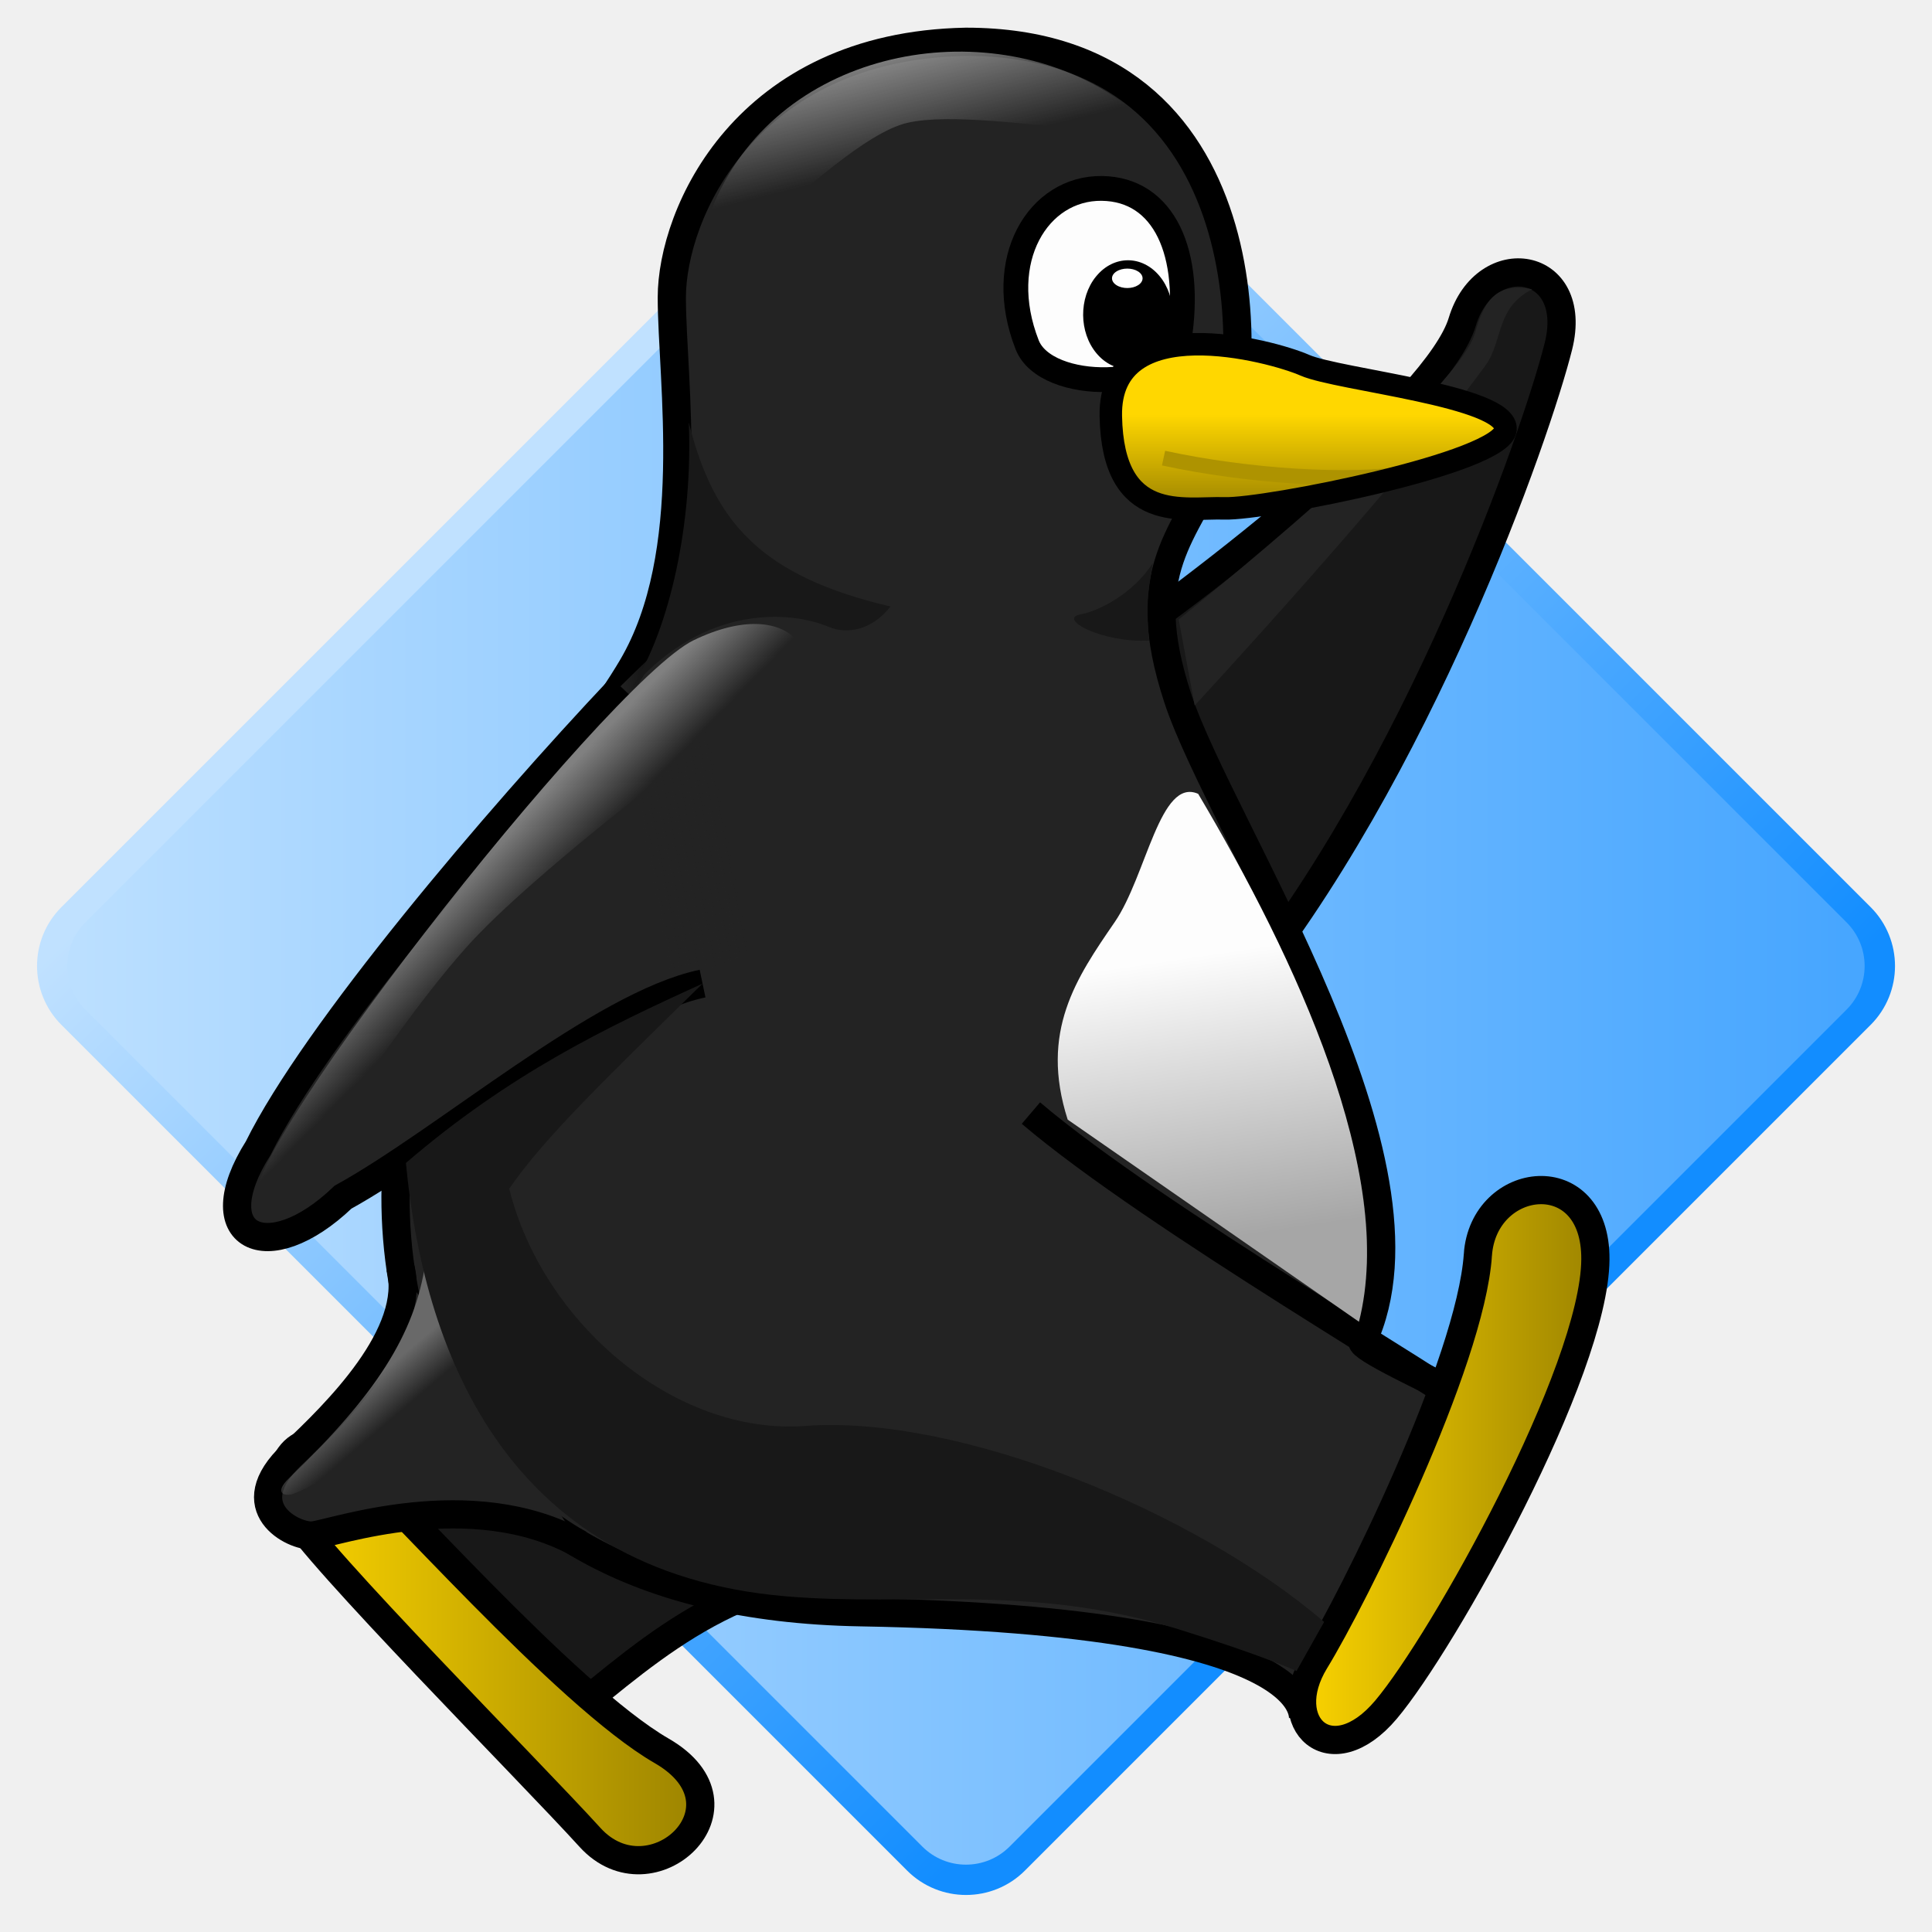
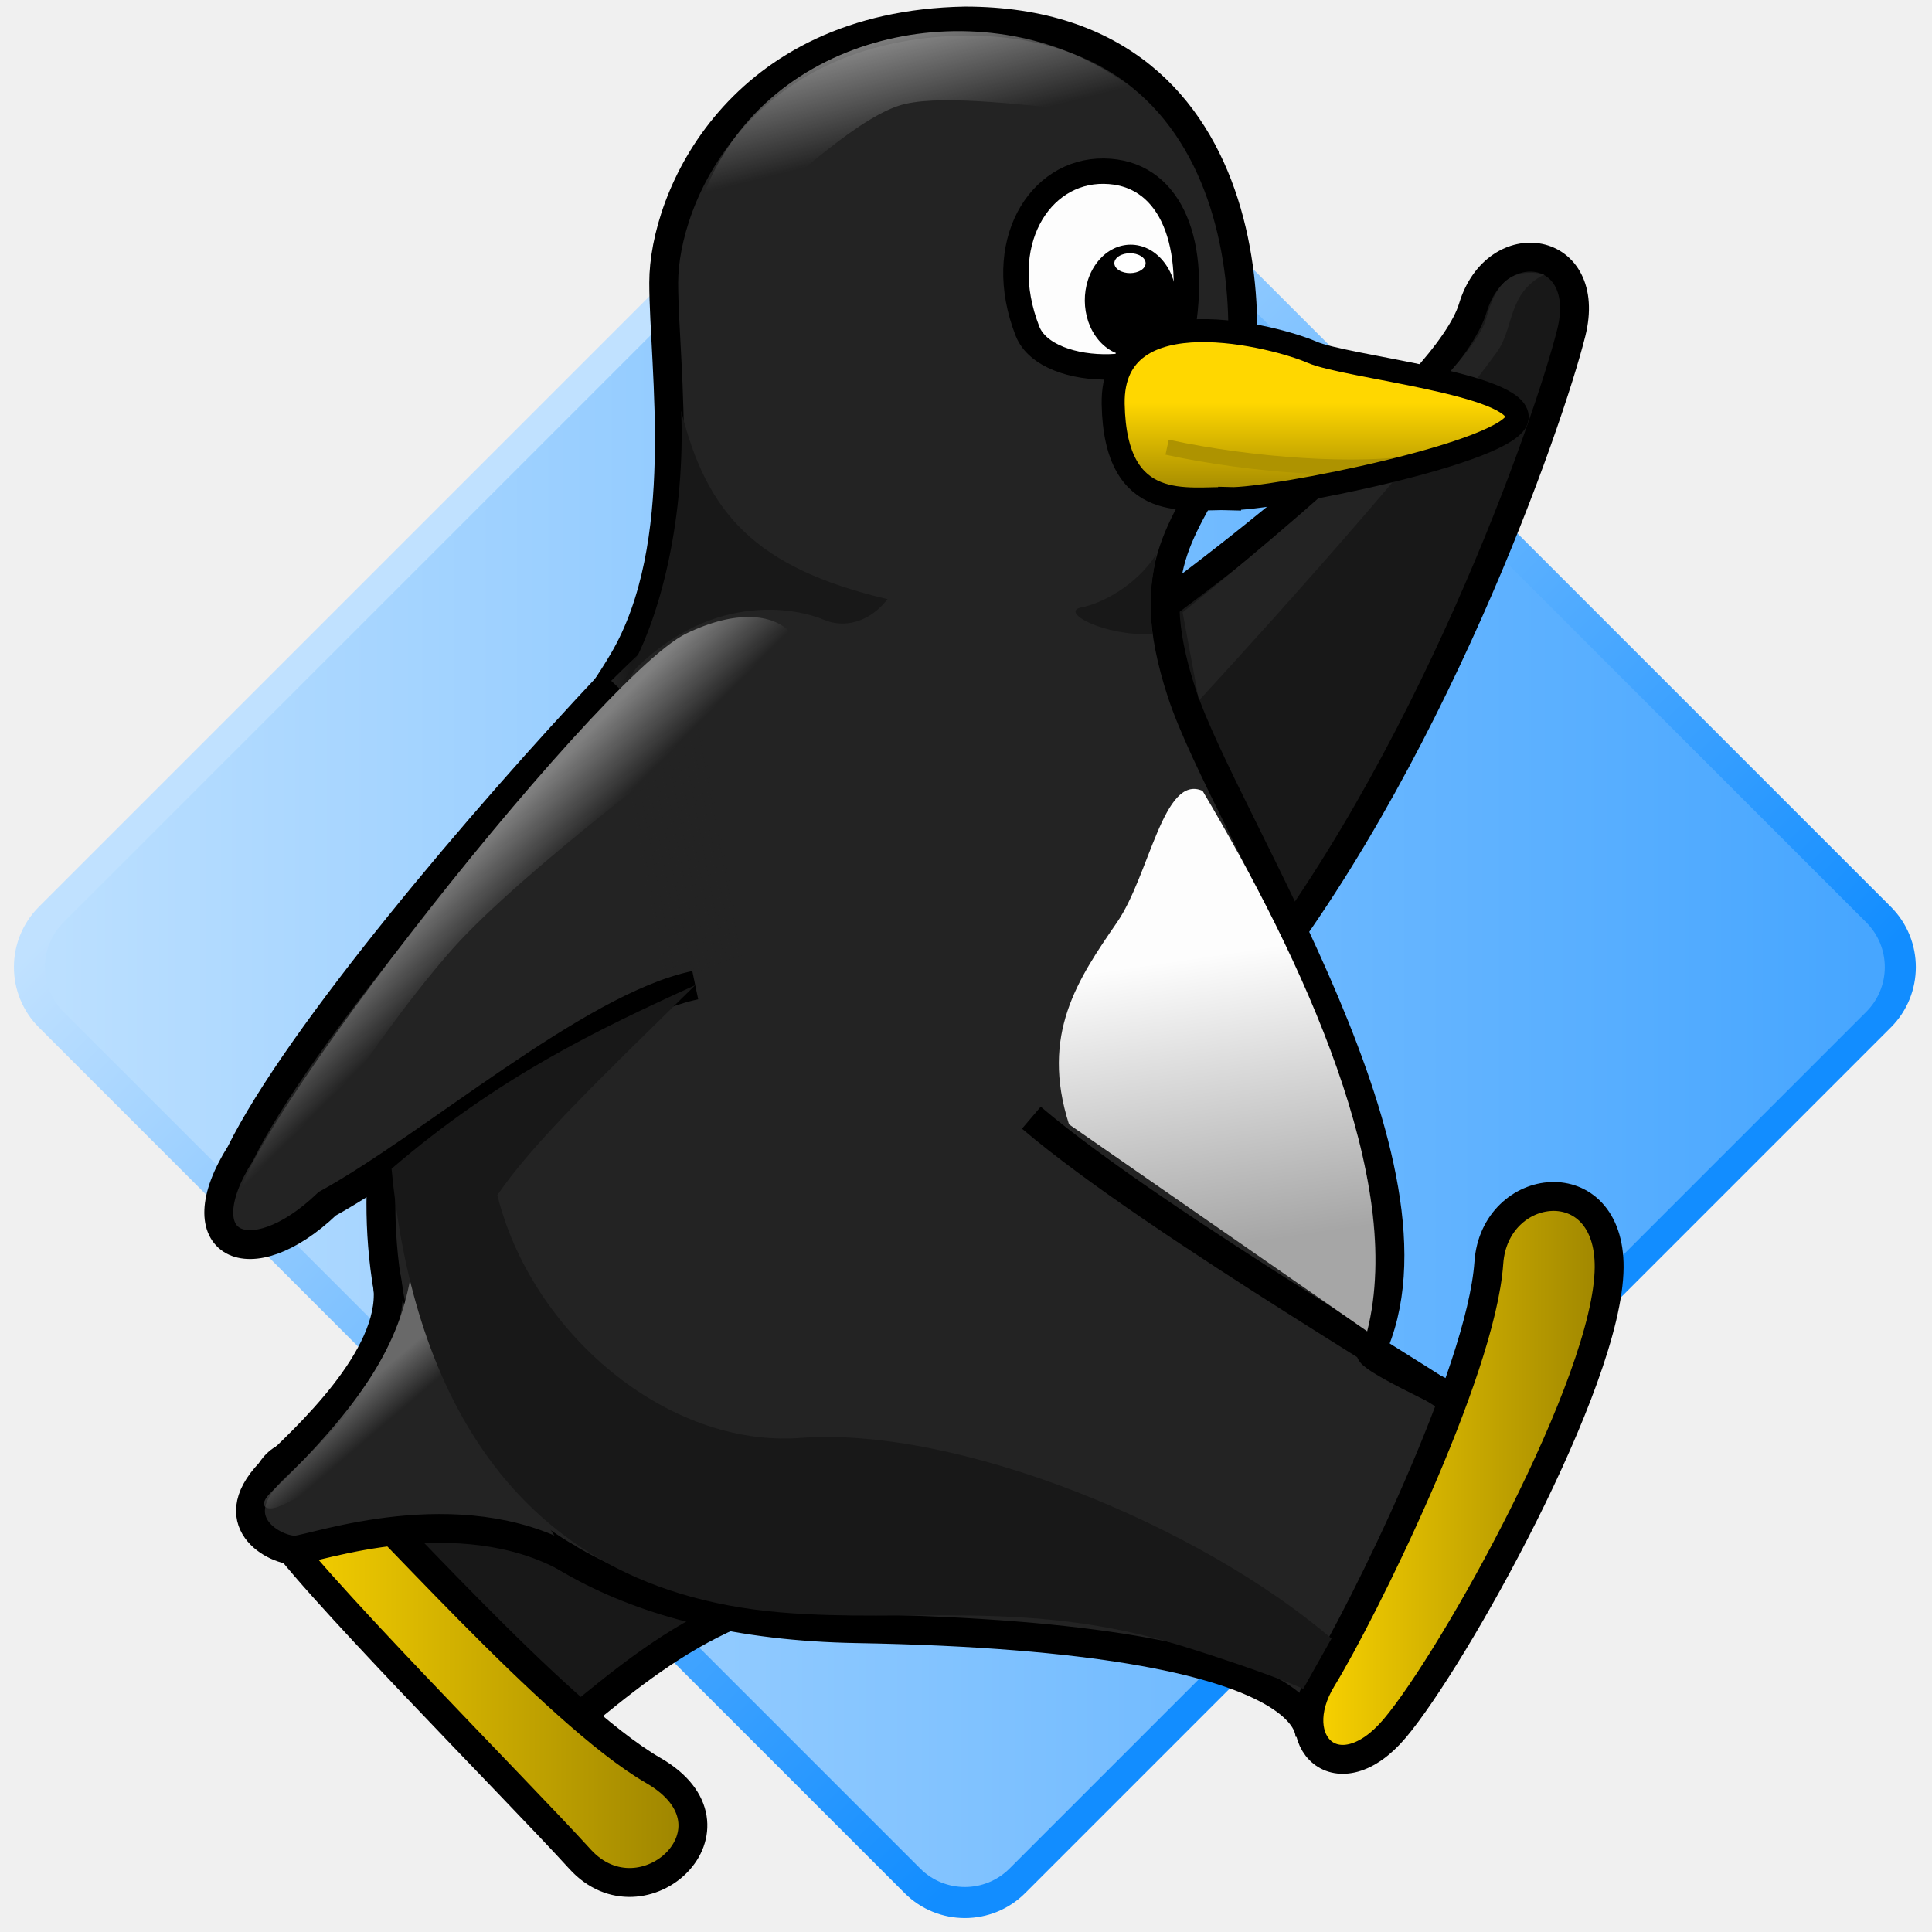
- <svg xmlns="http://www.w3.org/2000/svg" xmlns:xlink="http://www.w3.org/1999/xlink" version="1.0" id="svg2" height="48" width="48">
+ <svg xmlns="http://www.w3.org/2000/svg" xmlns:xlink="http://www.w3.org/1999/xlink" version="1.0" id="svg2" height="128" width="128">
  <defs id="defs4">
    <linearGradient id="linearGradient957">
      <stop id="stop953" offset="0" style="stop-color:#ffffff;stop-opacity:1" />
      <stop id="stop955" offset="1" style="stop-color:#a6a6a6;stop-opacity:0" />
    </linearGradient>
    <linearGradient id="linearGradient926">
      <stop id="stop922" offset="0" style="stop-color:#2380d5;stop-opacity:1" />
      <stop id="stop924" offset="1" style="stop-color:#00407c;stop-opacity:1" />
    </linearGradient>
    <linearGradient id="linearGradient920">
      <stop style="stop-color:#ffffff;stop-opacity:1" offset="0" id="stop916" />
      <stop id="stop939" offset="0.264" style="stop-color:#6bb0ee;stop-opacity:1" />
      <stop style="stop-color:#003668;stop-opacity:1" offset="1" id="stop918" />
    </linearGradient>
    <linearGradient id="linearGradient3021">
      <stop style="stop-color:#808080;stop-opacity:1;" offset="0" id="stop3017" />
      <stop style="stop-color:#808080;stop-opacity:0;" offset="1" id="stop3019" />
    </linearGradient>
    <linearGradient id="linearGradient1677-3">
      <stop style="stop-color:#fdfdfd;stop-opacity:1" offset="0" id="stop1673" />
      <stop style="stop-color:#a6a6a6;stop-opacity:1" offset="1" id="stop1675" />
    </linearGradient>
    <linearGradient id="linearGradient1641">
      <stop style="stop-color:#ffd700;stop-opacity:1;" offset="0" id="stop1637" />
      <stop style="stop-color:#998100;stop-opacity:1" offset="1" id="stop1639" />
    </linearGradient>
    <linearGradient id="linearGradient1623">
      <stop style="stop-color:#696969;stop-opacity:1;" offset="0" id="stop1619" />
      <stop style="stop-color:#696969;stop-opacity:0;" offset="1" id="stop1621" />
    </linearGradient>
    <linearGradient id="linearGradient1615">
      <stop style="stop-color:#151515;stop-opacity:1" offset="0" id="stop1611" />
      <stop style="stop-color:#000000;stop-opacity:0;" offset="1" id="stop1613" />
    </linearGradient>
    <pattern xlink:href="#pattern4225" id="pattern4230" patternTransform="matrix(0.2500002,0,0,0.2679014,-2.2265625e-5,-2.6171875e-6)" />
    <pattern xlink:href="#pattern4217" id="pattern4225" patternTransform="matrix(0.2500002,0,0,0.2679014,-1422.857,-507.6378)" />
    <linearGradient id="linearGradient3224">
      <stop id="stop3226" offset="0" style="stop-color:#bbdfff;stop-opacity:1;" />
      <stop id="stop3228" offset="1" style="stop-color:#47a6ff;stop-opacity:1;" />
    </linearGradient>
    <linearGradient id="linearGradient3212">
      <stop style="stop-color:#c0e1ff;stop-opacity:1;" offset="0" id="stop3214" />
      <stop style="stop-color:#128dff;stop-opacity:1;" offset="1" id="stop3216" />
    </linearGradient>
    <linearGradient xlink:href="#linearGradient3212" id="linearGradient3218" x1="-90.158" y1="485.354" x2="-90.158" y2="695.351" gradientUnits="userSpaceOnUse" />
    <linearGradient xlink:href="#linearGradient3224" id="linearGradient3222" gradientUnits="userSpaceOnUse" x1="-194.709" y1="485.859" x2="18.207" y2="698.775" gradientTransform="matrix(0.9592449,0,0,0.9592449,-3.576097,24.16056)" />
    <pattern patternUnits="userSpaceOnUse" width="320" height="308.571" patternTransform="translate(-1422.857,-507.6378)" id="pattern4217">
      <rect y="142.857" x="154.286" height="165.714" width="165.714" id="rect4215" style="fill:#b3b3b3;fill-opacity:1;stroke:none" />
      <rect style="fill:#999999;fill-opacity:1;stroke:none" id="rect4213" width="165.714" height="165.714" x="0" y="142.857" />
      <rect style="fill:#999999;fill-opacity:1;stroke:none" id="rect4211" width="165.714" height="165.714" x="154.286" y="0" />
      <rect y="0" x="0" height="165.714" width="165.714" id="rect4209" style="fill:#b3b3b3;fill-opacity:1;stroke:none" />
    </pattern>
    <pattern patternUnits="userSpaceOnUse" width="80" height="82.667" patternTransform="translate(-1422.857,-507.6378)" id="pattern4227">
      <rect id="rect4223" y="0" x="0" height="82.667" width="80" style="fill:url(#pattern4230);stroke:none" />
    </pattern>
-     <linearGradient xlink:href="#linearGradient3212" id="linearGradient3477" gradientUnits="userSpaceOnUse" x1="-90.158" y1="485.354" x2="-90.158" y2="695.351" gradientTransform="matrix(0.1517572,0,0,0.1517572,13.31608,-56.02393)" />
-     <linearGradient xlink:href="#linearGradient3224" id="linearGradient3479" gradientUnits="userSpaceOnUse" gradientTransform="matrix(0.1455723,0,0,0.1455723,12.77337,-52.35739)" x1="-194.709" y1="485.859" x2="18.207" y2="698.775" />
+     <linearGradient xlink:href="#linearGradient3212" id="linearGradient3477" gradientUnits="userSpaceOnUse" x1="-90.158" y1="485.354" x2="-90.158" y2="695.351" gradientTransform="matrix(0.4142562,0,0,0.4142562,36.24487,-155.0707)" />
+     <linearGradient xlink:href="#linearGradient3224" id="linearGradient3479" gradientUnits="userSpaceOnUse" gradientTransform="matrix(0.3973732,0,0,0.3973732,34.76342,-145.062)" x1="-194.709" y1="485.859" x2="18.207" y2="698.775" />
    <linearGradient gradientTransform="matrix(0.7262675,0,0,0.7262675,-76.99948,-426.8807)" xlink:href="#linearGradient1615" id="linearGradient1617" x1="213.665" y1="621.001" x2="211.445" y2="620.153" gradientUnits="userSpaceOnUse" />
    <linearGradient gradientTransform="matrix(0.7262675,0,0,0.7262675,-76.99948,-426.8807)" xlink:href="#linearGradient1623" id="linearGradient1625" x1="207.384" y1="615.192" x2="215.909" y2="619.611" gradientUnits="userSpaceOnUse" />
    <linearGradient gradientTransform="matrix(0.7262675,0,0,0.7262675,-76.99948,-426.8807)" xlink:href="#linearGradient1641" id="linearGradient1643" x1="228.806" y1="611.179" x2="228.806" y2="614.414" gradientUnits="userSpaceOnUse" />
    <linearGradient gradientTransform="matrix(0.7262675,0,0,0.7262675,-76.99948,-426.8807)" xlink:href="#linearGradient1641" id="linearGradient1651" x1="211.201" y1="632.988" x2="209.177" y2="636.019" gradientUnits="userSpaceOnUse" />
    <linearGradient gradientTransform="matrix(0.7262675,0,0,0.7262675,-76.99948,-426.8807)" xlink:href="#linearGradient1641" id="linearGradient1659" x1="225.864" y1="630.184" x2="239.541" y2="630.184" gradientUnits="userSpaceOnUse" />
    <linearGradient gradientTransform="matrix(0.7262675,0,0,0.7262675,-76.99948,-426.8807)" xlink:href="#linearGradient1677-3" id="linearGradient1690" x1="227.445" y1="622.693" x2="228.393" y2="633.764" gradientUnits="userSpaceOnUse" />
    <linearGradient xlink:href="#linearGradient3021" id="linearGradient3023" x1="-51.264" y1="21.938" x2="-38.724" y2="24.239" gradientUnits="userSpaceOnUse" gradientTransform="translate(-0.05084746,0.2033898)" />
-     <linearGradient gradientTransform="matrix(0.701025,0,0,0.701025,48.44891,5.145906)" xlink:href="#linearGradient3063" id="linearGradient3103" x1="-20.542" y1="40.856" x2="-23.085" y2="43.297" gradientUnits="userSpaceOnUse" />
+     <linearGradient gradientTransform="matrix(1.913609,0,0,1.913609,130.6651,12.60725)" xlink:href="#linearGradient3063" id="linearGradient3103" x1="-20.542" y1="40.856" x2="-23.085" y2="43.297" gradientUnits="userSpaceOnUse" />
    <linearGradient id="linearGradient3063">
      <stop style="stop-color:#a9a9a9;stop-opacity:1;" offset="0" id="stop3059" />
      <stop style="stop-color:#a9a9a9;stop-opacity:0;" offset="1" id="stop3061" />
    </linearGradient>
-     <linearGradient gradientTransform="matrix(0.701025,0,0,0.701025,48.44891,5.145906)" xlink:href="#linearGradient1677-3" id="linearGradient3091" x1="-27.665" y1="26.67" x2="-26.186" y2="36.636" gradientUnits="userSpaceOnUse" />
-     <linearGradient gradientTransform="matrix(0.701025,0,0,0.701025,48.44891,5.145906)" xlink:href="#linearGradient1641" id="linearGradient3073" x1="-23.465" y1="44.578" x2="-12.07" y2="44.578" gradientUnits="userSpaceOnUse" />
-     <linearGradient xlink:href="#linearGradient3063" id="linearGradient3065" x1="-42.771" y1="-3.123" x2="-39.251" y2="0.267" gradientUnits="userSpaceOnUse" gradientTransform="matrix(0.5939316,0.3723994,-0.3723994,0.5939316,46.26035,18.37908)" />
-     <linearGradient gradientTransform="matrix(0.701025,0,0,0.701025,48.44891,5.145906)" xlink:href="#linearGradient3021" id="linearGradient3055" x1="-52.514" y1="23.457" x2="-50.727" y2="25.211" gradientUnits="userSpaceOnUse" />
-     <linearGradient gradientTransform="matrix(0.701025,0,0,0.701025,48.44891,5.145906)" xlink:href="#linearGradient3029" id="linearGradient3035" x1="-46.135" y1="23.19" x2="-43.234" y2="22.645" gradientUnits="userSpaceOnUse" />
+     <linearGradient gradientTransform="matrix(1.913609,0,0,1.913609,130.6651,12.60725)" xlink:href="#linearGradient1677-3" id="linearGradient3091" x1="-27.665" y1="26.67" x2="-26.186" y2="36.636" gradientUnits="userSpaceOnUse" />
+     <linearGradient gradientTransform="matrix(1.913609,0,0,1.913609,130.6651,12.60725)" xlink:href="#linearGradient1641" id="linearGradient3073" x1="-23.465" y1="44.578" x2="-12.07" y2="44.578" gradientUnits="userSpaceOnUse" />
+     <linearGradient xlink:href="#linearGradient3063" id="linearGradient3065" x1="-42.771" y1="-3.123" x2="-39.251" y2="0.267" gradientUnits="userSpaceOnUse" gradientTransform="matrix(1.621273,1.01655,-1.01655,1.621273,124.6909,48.73025)" />
+     <linearGradient gradientTransform="matrix(1.913609,0,0,1.913609,130.6651,12.60725)" xlink:href="#linearGradient3021" id="linearGradient3055" x1="-52.514" y1="23.457" x2="-50.727" y2="25.211" gradientUnits="userSpaceOnUse" />
+     <linearGradient gradientTransform="matrix(1.913609,0,0,1.913609,130.6651,12.60725)" xlink:href="#linearGradient3029" id="linearGradient3035" x1="-46.135" y1="23.19" x2="-43.234" y2="22.645" gradientUnits="userSpaceOnUse" />
    <linearGradient id="linearGradient3029">
      <stop style="stop-color:#232323;stop-opacity:1;" offset="0" id="stop3025" />
      <stop style="stop-color:#232323;stop-opacity:0;" offset="1" id="stop3027" />
    </linearGradient>
-     <linearGradient y2="614.414" x2="228.806" y1="611.179" x1="228.806" gradientTransform="matrix(0.7445537,0,0,0.7445537,-139.9921,-444.7508)" gradientUnits="userSpaceOnUse" id="linearGradient928" xlink:href="#linearGradient1641" />
-     <linearGradient gradientTransform="matrix(0.701025,0,0,0.701025,48.44891,5.145906)" xlink:href="#linearGradient1641" id="linearGradient3081" x1="-59.612" y1="51.186" x2="-43.792" y2="51.186" gradientUnits="userSpaceOnUse" />
-     <linearGradient xlink:href="#linearGradient1623" id="linearGradient898" x1="9.197" y1="34.349" x2="9.871" y2="35.138" gradientUnits="userSpaceOnUse" />
+     <linearGradient y2="614.414" x2="228.806" y1="611.179" x1="228.806" gradientTransform="matrix(2.032431,0,0,2.032431,-383.7282,-1215.489)" gradientUnits="userSpaceOnUse" id="linearGradient928" xlink:href="#linearGradient1641" />
+     <linearGradient gradientTransform="matrix(1.913609,0,0,1.913609,130.6651,12.60725)" xlink:href="#linearGradient1641" id="linearGradient3081" x1="-59.612" y1="51.186" x2="-43.792" y2="51.186" gradientUnits="userSpaceOnUse" />
+     <linearGradient xlink:href="#linearGradient1623" id="linearGradient898" x1="9.197" y1="34.349" x2="9.871" y2="35.138" gradientUnits="userSpaceOnUse" gradientTransform="matrix(2.729731,0,0,2.729731,-1.587411,-1.439684)" />
  </defs>
-   <path style="fill:url(#linearGradient3103);fill-opacity:1;fill-rule:evenodd;stroke:none;stroke-width:0.701px;stroke-linecap:butt;stroke-linejoin:miter;stroke-opacity:1" d="m 25.386,28.208 9.93,6.554 -1.446,3.463 c 0,0 -8.227,-6.598 -8.484,-10.016 z" id="path3095" />
-   <rect ry="2.07" transform="rotate(-45)" y="17.015" x="-16.926" height="33.853" width="33.853" id="rect2223" style="fill:url(#linearGradient3477);fill-opacity:1;fill-rule:evenodd;stroke:none;stroke-width:0.111px;stroke-linecap:butt;stroke-linejoin:miter;stroke-opacity:1" />
-   <rect ry="1.533" style="fill:url(#linearGradient3479);fill-opacity:1;fill-rule:evenodd;stroke:none;stroke-width:0.111px;stroke-linecap:butt;stroke-linejoin:miter;stroke-opacity:1" id="rect3220" width="32.473" height="32.473" x="-16.237" y="17.704" transform="rotate(-45)" />
-   <path id="path930" d="M 26.563,16.838 C 30.27,14.307 35.735,9.967 36.329,7.998 36.9,6.108 39.252,6.465 38.718,8.604 38.183,10.742 35.26,19.19 30.662,24.822" style="fill:#181818;fill-opacity:1;fill-rule:evenodd;stroke:#000000;stroke-width:0.701px;stroke-linecap:butt;stroke-linejoin:miter;stroke-opacity:1" />
-   <path id="path899" d="M 7.813,35.979 C 9.911,35.363 11.085,32.943 12.621,31.429 c 2.783,2.555 17.273,7.467 9.742,7.592 -3.87,-0.223 -6.122,1.879 -8.231,3.593 z" style="fill:#181818;fill-opacity:1;fill-rule:evenodd;stroke:#000000;stroke-width:0.701px;stroke-linecap:butt;stroke-linejoin:miter;stroke-opacity:1" />
-   <path id="path889" d="m 24,1.038 c -5.495,0.101 -7.309,4.285 -7.309,6.352 0,2.067 0.679,6.363 -0.985,9.186 -1.099,1.865 -4.581,6.285 -5.569,10.424 -0.986,4.134 -0.216,12.855 11.241,13.056 11.796,0.208 10.985,2.728 10.985,2.728 l 4.186,-7.996 c -1.094,-0.523 -2.769,-1.316 -2.7,-1.463 2.104,-4.459 -3.528,-12.75 -4.587,-15.976 -1.059,-3.226 0.186,-4.024 1.043,-5.99 C 31.163,9.391 31.511,1.038 24,1.038 Z" style="fill:#232323;fill-opacity:1;fill-rule:evenodd;stroke:#000000;stroke-width:0.701;stroke-linecap:butt;stroke-linejoin:miter;stroke-miterlimit:4;stroke-dasharray:none;stroke-opacity:1" />
-   <path id="path893" d="m 25.613,27.654 c 3.075,2.621 10.536,6.906 10.838,7.309" style="fill:none;fill-rule:evenodd;stroke:#000000;stroke-width:0.701px;stroke-linecap:butt;stroke-linejoin:miter;stroke-opacity:1" />
-   <path id="path895" d="m 8.524,36.123 c -1.038,-0.83 -1.929,0.319 -1.308,1.425 0.621,1.106 5.921,6.426 7.443,8.102 1.522,1.677 4.172,-0.771 1.78,-2.151 C 14.047,42.119 9.562,36.954 8.524,36.123 Z" style="fill:url(#linearGradient3081);fill-opacity:1;fill-rule:evenodd;stroke:#000000;stroke-width:0.701px;stroke-linecap:butt;stroke-linejoin:miter;stroke-opacity:1" />
-   <path style="fill:#232323;fill-opacity:1;fill-rule:evenodd;stroke:#000000;stroke-width:0.7;stroke-linecap:butt;stroke-linejoin:miter;stroke-miterlimit:4;stroke-dasharray:none;stroke-opacity:1" d="m 9.945,31.478 c 0.431,1.654 -1.598,3.637 -2.682,4.657 -1.41,1.327 0.036,2.049 0.503,2.013 0.467,-0.036 3.943,-1.293 6.639,0.218" id="path888" />
-   <path style="fill:url(#linearGradient898);fill-opacity:1;fill-rule:evenodd;stroke:none;stroke-width:1px;stroke-linecap:butt;stroke-linejoin:miter;stroke-opacity:1" d="m 10.57,31.373 c -0.266,1.786 -1.228,3.271 -3.388,5.352 -0.385,0.371 -0.124,0.472 0.127,0.381 0.7,-0.251 4.485,-2.492 4.412,-2.565 z" id="path890" />
-   <path style="fill:#232323;fill-opacity:1;fill-rule:evenodd;stroke:none;stroke-width:1px;stroke-linecap:butt;stroke-linejoin:miter;stroke-opacity:1" d="m 29.285,15.389 c 0,0 6.899,-5.51 7.362,-7.115 C 36.839,7.607 37.096,6.98 38.067,7.187 37.157,7.647 37.342,8.481 36.907,9.079 34.728,12.077 29.681,17.528 29.681,17.528 Z" id="path973" />
-   <path style="fill:#fdfdfd;fill-opacity:1;fill-rule:evenodd;stroke:#000000;stroke-width:0.616;stroke-linecap:butt;stroke-linejoin:miter;stroke-miterlimit:4;stroke-dasharray:none;stroke-opacity:1" d="M 27.372,4.681 C 25.795,4.663 24.695,6.456 25.519,8.565 25.991,9.773 29.097,9.707 29.294,8.447 29.63,6.299 28.932,4.699 27.372,4.681 Z" id="path918" />
-   <path style="fill:#000000;fill-opacity:1;fill-rule:evenodd;stroke:none;stroke-width:0.654;stroke-linecap:round;stroke-linejoin:round;stroke-miterlimit:4;stroke-dasharray:none;stroke-opacity:1" id="path920" d="m 27.237,6.862 a 1.113,1.35 0 0 1 1.572,-0.003 1.113,1.35 0 0 1 0.006,1.907 1.113,1.35 0 0 1 -1.572,0.013 1.113,1.35 0 0 1 -0.015,-1.907" />
-   <path style="fill:url(#linearGradient928);fill-opacity:1;fill-rule:evenodd;stroke:none;stroke-width:0.558;stroke-linecap:butt;stroke-linejoin:miter;stroke-miterlimit:4;stroke-dasharray:none;stroke-opacity:1" d="m 30.424,12.63 c 0.997,0.033 6.914,-1.13 6.98,-1.961 0.066,-0.831 -4.155,-1.23 -4.986,-1.595 -0.831,-0.366 -4.87,-1.444 -4.82,1.263 0.05,2.707 1.828,2.26 2.825,2.293 z" id="path922" />
-   <path style="fill:none;fill-rule:evenodd;stroke:#ae9300;stroke-width:0.372;stroke-linecap:butt;stroke-linejoin:miter;stroke-miterlimit:4;stroke-dasharray:none;stroke-opacity:1" d="m 28.908,11.382 c 2.103,0.457 4.654,0.611 6.064,0.376" id="path924" />
-   <path id="path926" d="m 30.424,12.63 c 0.997,0.033 6.914,-1.13 6.98,-1.961 0.066,-0.831 -4.155,-1.23 -4.986,-1.595 -0.831,-0.366 -4.87,-1.444 -4.82,1.263 0.05,2.707 1.828,2.26 2.825,2.293 z" style="fill:none;fill-opacity:1;fill-rule:evenodd;stroke:#000000;stroke-width:0.558;stroke-linecap:butt;stroke-linejoin:miter;stroke-miterlimit:4;stroke-dasharray:none;stroke-opacity:1" />
-   <path style="fill:url(#linearGradient3035);fill-opacity:1;fill-rule:evenodd;stroke:none;stroke-width:0.701px;stroke-linecap:butt;stroke-linejoin:miter;stroke-opacity:1" d="M 17.373,15.242 C 12.423,19.434 4.65,29.453 6.205,30.427 7.546,31.267 15.538,24.338 18.917,23.631" id="path3037" />
-   <path id="path891" d="m 15.437,17.072 c -3.135,3.321 -7.61,8.595 -9.021,11.453 -1.393,2.205 0.218,3.027 2.107,1.218 2.566,-1.417 6.411,-4.778 8.932,-5.306" style="fill:none;fill-opacity:1;fill-rule:evenodd;stroke:#000000;stroke-width:0.701px;stroke-linecap:butt;stroke-linejoin:miter;stroke-opacity:1" />
-   <path style="fill:url(#linearGradient3055);fill-opacity:1;fill-rule:evenodd;stroke:none;stroke-width:0.701px;stroke-linecap:butt;stroke-linejoin:miter;stroke-opacity:1" d="m 6.459,29.955 c 0.556,0.359 2.795,-3.794 5.116,-6.406 1.619,-1.823 6.262,-5.385 7.82,-6.308 1.286,-0.762 0.315,-2.529 -2.158,-1.336 C 15.045,16.961 5.185,29.563 6.459,29.955 Z" id="path3039" />
-   <path style="fill:url(#linearGradient3065);fill-opacity:1;fill-rule:evenodd;stroke:none;stroke-width:0.701px;stroke-linecap:butt;stroke-linejoin:miter;stroke-opacity:1" d="m 17.687,5.182 c -1.562,3.909 2.8,-1.659 4.863,-2.132 2.064,-0.473 8.128,1.179 4.923,-0.782 -3.205,-1.961 -8.224,-0.996 -9.786,2.913 z" id="path3057" />
-   <path id="path897" d="m 36.717,31.176 c 0.14,-1.997 2.938,-2.329 2.92,0.115 -0.02,2.78 -3.785,9.505 -5.202,11.185 -1.366,1.619 -2.722,0.353 -1.764,-1.21 0.958,-1.562 3.858,-7.396 4.047,-10.09 z" style="fill:url(#linearGradient3073);fill-opacity:1;fill-rule:evenodd;stroke:#000000;stroke-width:0.701px;stroke-linecap:butt;stroke-linejoin:miter;stroke-opacity:1" />
-   <path style="fill:url(#linearGradient3091);fill-opacity:1;fill-rule:evenodd;stroke:none;stroke-width:0.701px;stroke-linecap:butt;stroke-linejoin:miter;stroke-opacity:1" d="m 29.769,19.723 c -0.95,-0.421 -1.285,2.038 -2.075,3.187 -0.951,1.384 -1.868,2.717 -1.168,4.906 l 7.237,5.023 c 0.933,-3.673 -1.569,-9.022 -3.995,-13.117 z" id="path3083" />
-   <path style="fill:#ffffff;fill-opacity:1;fill-rule:evenodd;stroke:none;stroke-width:1.775;stroke-linecap:round;stroke-linejoin:round;stroke-miterlimit:4;stroke-dasharray:none;stroke-opacity:1" id="path3093" d="m 27.739,6.744 a 0.379,0.241 0 0 1 0.536,-4.531e-4 0.379,0.241 0 0 1 0.002,0.341 0.379,0.241 0 0 1 -0.536,0.002 0.379,0.241 0 0 1 -0.005,-0.341" />
-   <path style="fill:#181818;fill-opacity:1;fill-rule:evenodd;stroke:none;stroke-width:1px;stroke-linecap:butt;stroke-linejoin:miter;stroke-opacity:1" d="m 17.455,24.438 c -2.404,2.359 -3.943,3.838 -4.803,5.095 0.83,3.342 4.117,6.134 7.355,5.894 3.825,-0.284 9.695,2.129 12.891,4.869 l -0.686,1.22 c 0,0 -0.849,-0.391 -2.949,-1.042 -3.686,-1.144 -6.604,-0.548 -9.737,-0.814 -7.1,-0.601 -9.02,-6.32 -9.441,-10.767 2.579,-2.215 4.98,-3.37 7.371,-4.456 z" id="path965" />
-   <path style="fill:#181818;fill-opacity:1;fill-rule:evenodd;stroke:none;stroke-width:1px;stroke-linecap:butt;stroke-linejoin:miter;stroke-opacity:1" d="m 17.114,10.499 c 0.616,2.459 1.765,3.807 5.01,4.57 -0.461,0.587 -1.072,0.699 -1.538,0.504 -0.909,-0.381 -3.028,-0.599 -4.88,1.504 0.959,-1.506 1.507,-4.133 1.407,-6.578 z" id="path967" />
-   <path style="fill:#181818;fill-opacity:1;fill-rule:evenodd;stroke:none;stroke-width:1px;stroke-linecap:butt;stroke-linejoin:miter;stroke-opacity:1" d="m 28.642,13.988 c -0.485,0.753 -1.322,1.188 -1.807,1.279 -0.559,0.106 0.539,0.708 1.716,0.648 -0.101,-1.074 0.015,-1.385 0.091,-1.928 z" id="path971" />
+   <path style="fill:url(#linearGradient3103);fill-opacity:1;fill-rule:evenodd;stroke:none;stroke-width:1.914px;stroke-linecap:butt;stroke-linejoin:miter;stroke-opacity:1" d="m 67.711,75.562 27.105,17.889 -3.947,9.453 c 0,0 -22.457,-18.01 -23.158,-27.342 z" id="path3095" />
+   <rect ry="5.649" transform="rotate(-45)" y="44.305" x="-46.309" height="92.409" width="92.409" id="rect2223" style="fill:url(#linearGradient3477);fill-opacity:1;fill-rule:evenodd;stroke:none;stroke-width:0.302px;stroke-linecap:butt;stroke-linejoin:miter;stroke-opacity:1" />
+   <rect ry="4.185" style="fill:url(#linearGradient3479);fill-opacity:1;fill-rule:evenodd;stroke:none;stroke-width:0.302px;stroke-linecap:butt;stroke-linejoin:miter;stroke-opacity:1" id="rect3220" width="88.643" height="88.643" x="-44.426" y="46.188" transform="rotate(-45)" />
+   <path id="path930" d="M 70.922,44.522 C 81.041,37.614 95.96,25.767 97.582,20.391 c 1.557,-5.157 7.979,-4.184 6.519,1.654 -1.46,5.838 -9.438,28.899 -21.99,44.272" style="fill:#181818;fill-opacity:1;fill-rule:evenodd;stroke:#000000;stroke-width:1.914px;stroke-linecap:butt;stroke-linejoin:miter;stroke-opacity:1" />
+   <path id="path899" d="m 19.741,96.774 c 5.728,-1.683 8.931,-8.287 13.123,-12.422 7.597,6.974 47.152,20.382 26.592,20.724 -10.565,-0.608 -16.712,5.129 -22.468,9.809 z" style="fill:#181818;fill-opacity:1;fill-rule:evenodd;stroke:#000000;stroke-width:1.914px;stroke-linecap:butt;stroke-linejoin:miter;stroke-opacity:1" />
+   <path id="path889" d="M 63.926,1.394 C 48.927,1.669 43.973,13.09 43.973,18.732 c 0,5.642 1.853,17.369 -2.688,25.075 -3,5.091 -12.506,17.156 -15.201,28.454 -2.692,11.284 -0.59,35.09 30.686,35.64 32.2,0.567 29.987,7.446 29.987,7.446 L 98.184,93.52 C 95.196,92.092 90.625,89.927 90.814,89.525 96.557,77.352 81.184,54.721 78.294,45.914 75.404,37.107 78.801,34.929 81.141,29.563 83.48,24.196 84.429,1.394 63.926,1.394 Z" style="fill:#232323;fill-opacity:1;fill-rule:evenodd;stroke:#000000;stroke-width:1.914;stroke-linecap:butt;stroke-linejoin:miter;stroke-miterlimit:4;stroke-dasharray:none;stroke-opacity:1" />
+   <path id="path893" d="M 68.33,74.05 C 76.724,81.205 97.089,92.902 97.915,94.002" style="fill:none;fill-rule:evenodd;stroke:#000000;stroke-width:1.914px;stroke-linecap:butt;stroke-linejoin:miter;stroke-opacity:1" />
+   <path id="path895" d="m 21.681,97.167 c -2.834,-2.266 -5.267,0.872 -3.571,3.89 1.696,3.018 16.163,17.54 20.318,22.117 4.155,4.577 11.389,-2.106 4.859,-5.873 C 36.758,113.535 24.515,99.434 21.681,97.167 Z" style="fill:url(#linearGradient3081);fill-opacity:1;fill-rule:evenodd;stroke:#000000;stroke-width:1.914px;stroke-linecap:butt;stroke-linejoin:miter;stroke-opacity:1" />
+   <path style="fill:#232323;fill-opacity:1;fill-rule:evenodd;stroke:#000000;stroke-width:1.911;stroke-linecap:butt;stroke-linejoin:miter;stroke-miterlimit:4;stroke-dasharray:none;stroke-opacity:1" d="m 25.559,84.486 c 1.178,4.515 -4.362,9.928 -7.321,12.713 -3.848,3.623 0.098,5.594 1.374,5.496 1.276,-0.098 10.762,-3.528 18.123,0.594" id="path888" />
+   <path style="fill:url(#linearGradient898);fill-opacity:1;fill-rule:evenodd;stroke:none;stroke-width:2.73px;stroke-linecap:butt;stroke-linejoin:miter;stroke-opacity:1" d="m 27.266,84.2 c -0.726,4.876 -3.352,8.929 -9.248,14.609 -1.051,1.012 -0.338,1.287 0.347,1.041 1.91,-0.686 12.243,-6.803 12.044,-7.003 z" id="path890" />
+   <path style="fill:#232323;fill-opacity:1;fill-rule:evenodd;stroke:none;stroke-width:2.73px;stroke-linecap:butt;stroke-linejoin:miter;stroke-opacity:1" d="m 78.353,40.569 c 0,0 18.832,-15.041 20.095,-19.421 0.525,-1.821 1.227,-3.533 3.877,-2.969 -2.485,1.257 -1.978,3.532 -3.165,5.165 C 93.21,31.526 79.432,46.408 79.432,46.408 Z" id="path973" />
+   <path style="fill:#fdfdfd;fill-opacity:1;fill-rule:evenodd;stroke:#000000;stroke-width:1.682;stroke-linecap:butt;stroke-linejoin:miter;stroke-miterlimit:4;stroke-dasharray:none;stroke-opacity:1" d="m 73.131,11.339 c -4.305,-0.049 -7.307,4.843 -5.058,10.6 1.289,3.3 9.766,3.119 10.304,-0.32 0.918,-5.864 -0.987,-10.232 -5.246,-10.28 z" id="path918" />
+   <path style="fill:#000000;fill-opacity:1;fill-rule:evenodd;stroke:none;stroke-width:1.785;stroke-linecap:round;stroke-linejoin:round;stroke-miterlimit:4;stroke-dasharray:none;stroke-opacity:1" id="path920" d="m 72.761,17.291 a 3.038,3.686 0 0 1 4.291,-0.008 3.038,3.686 0 0 1 0.017,5.206 3.038,3.686 0 0 1 -4.291,0.035 3.038,3.686 0 0 1 -0.04,-5.205" />
+   <path style="fill:url(#linearGradient928);fill-opacity:1;fill-rule:evenodd;stroke:none;stroke-width:1.524;stroke-linecap:butt;stroke-linejoin:miter;stroke-miterlimit:4;stroke-dasharray:none;stroke-opacity:1" d="m 81.463,33.036 c 2.722,0.091 18.873,-3.085 19.054,-5.353 0.181,-2.268 -11.342,-3.357 -13.61,-4.355 -2.268,-0.998 -13.293,-3.942 -13.156,3.448 0.137,7.39 4.99,6.17 7.712,6.261 z" id="path922" />
+   <path style="fill:none;fill-rule:evenodd;stroke:#ae9300;stroke-width:1.016;stroke-linecap:butt;stroke-linejoin:miter;stroke-miterlimit:4;stroke-dasharray:none;stroke-opacity:1" d="m 77.324,29.629 c 5.741,1.247 12.703,1.668 16.553,1.027" id="path924" />
+   <path id="path926" d="m 81.463,33.036 c 2.722,0.091 18.873,-3.085 19.054,-5.353 0.181,-2.268 -11.342,-3.357 -13.61,-4.355 -2.268,-0.998 -13.293,-3.942 -13.156,3.448 0.137,7.39 4.99,6.17 7.712,6.261 z" style="fill:none;fill-opacity:1;fill-rule:evenodd;stroke:#000000;stroke-width:1.524;stroke-linecap:butt;stroke-linejoin:miter;stroke-miterlimit:4;stroke-dasharray:none;stroke-opacity:1" />
+   <path style="fill:url(#linearGradient3035);fill-opacity:1;fill-rule:evenodd;stroke:none;stroke-width:1.914px;stroke-linecap:butt;stroke-linejoin:miter;stroke-opacity:1" d="M 45.836,40.168 C 32.324,51.61 11.107,78.958 15.351,81.618 19.011,83.911 40.826,64.997 50.052,63.068" id="path3037" />
+   <path id="path891" d="m 40.553,45.162 c -8.557,9.067 -20.773,23.461 -24.625,31.264 -3.802,6.018 0.596,8.263 5.753,3.326 7.003,-3.867 17.5,-13.044 24.381,-14.483" style="fill:none;fill-opacity:1;fill-rule:evenodd;stroke:#000000;stroke-width:1.914px;stroke-linecap:butt;stroke-linejoin:miter;stroke-opacity:1" />
+   <path style="fill:url(#linearGradient3055);fill-opacity:1;fill-rule:evenodd;stroke:none;stroke-width:1.914px;stroke-linecap:butt;stroke-linejoin:miter;stroke-opacity:1" d="M 16.043,80.33 C 17.561,81.309 23.673,69.972 30.007,62.842 34.428,57.866 47.1,48.142 51.354,45.622 54.866,43.542 52.213,38.718 45.462,41.975 39.482,44.86 12.566,79.26 16.043,80.33 Z" id="path3039" />
+   <path style="fill:url(#linearGradient3065);fill-opacity:1;fill-rule:evenodd;stroke:none;stroke-width:1.914px;stroke-linecap:butt;stroke-linejoin:miter;stroke-opacity:1" d="M 46.693,12.705 C 42.429,23.375 54.336,8.177 59.969,6.886 65.602,5.594 82.156,10.105 73.407,4.752 64.658,-0.602 50.958,2.034 46.693,12.705 Z" id="path3057" />
+   <path id="path897" d="m 98.64,83.661 c 0.382,-5.453 8.019,-6.359 7.97,0.313 -0.055,7.588 -10.331,25.947 -14.2,30.532 -3.728,4.418 -7.432,0.963 -4.816,-3.303 2.614,-4.263 10.531,-20.19 11.046,-27.542 z" style="fill:url(#linearGradient3073);fill-opacity:1;fill-rule:evenodd;stroke:#000000;stroke-width:1.914px;stroke-linecap:butt;stroke-linejoin:miter;stroke-opacity:1" />
+   <path style="fill:url(#linearGradient3091);fill-opacity:1;fill-rule:evenodd;stroke:none;stroke-width:1.914px;stroke-linecap:butt;stroke-linejoin:miter;stroke-opacity:1" d="m 79.675,52.398 c -2.593,-1.15 -3.508,5.564 -5.663,8.701 -2.597,3.779 -5.098,7.417 -3.187,13.392 L 90.579,88.203 C 93.127,78.176 86.296,63.577 79.675,52.398 Z" id="path3083" />
+   <path style="fill:#ffffff;fill-opacity:1;fill-rule:evenodd;stroke:none;stroke-width:4.844;stroke-linecap:round;stroke-linejoin:round;stroke-miterlimit:4;stroke-dasharray:none;stroke-opacity:1" id="path3093" d="m 74.133,16.97 a 1.035,0.659 0 0 1 1.462,-0.001 1.035,0.659 0 0 1 0.006,0.931 1.035,0.659 0 0 1 -1.462,0.006 1.035,0.659 0 0 1 -0.014,-0.931" />
+   <path style="fill:#181818;fill-opacity:1;fill-rule:evenodd;stroke:none;stroke-width:2.73px;stroke-linecap:butt;stroke-linejoin:miter;stroke-opacity:1" d="m 46.061,65.269 c -6.564,6.439 -10.762,10.478 -13.111,13.909 2.264,9.124 11.239,16.745 20.078,16.089 10.44,-0.775 26.465,5.812 35.188,13.292 l -1.874,3.331 c 0,0 -2.318,-1.066 -8.05,-2.845 -10.063,-3.123 -18.028,-1.496 -26.58,-2.221 C 32.331,105.183 27.089,89.572 25.941,77.432 32.979,71.385 39.536,68.234 46.061,65.269 Z" id="path965" />
+   <path style="fill:#181818;fill-opacity:1;fill-rule:evenodd;stroke:none;stroke-width:2.73px;stroke-linecap:butt;stroke-linejoin:miter;stroke-opacity:1" d="m 45.13,27.221 c 1.68,6.714 4.817,10.393 13.675,12.475 -1.259,1.601 -2.927,1.907 -4.197,1.374 -2.48,-1.039 -8.266,-1.636 -13.32,4.106 2.618,-4.111 4.115,-11.281 3.842,-17.956 z" id="path967" />
+   <path style="fill:#181818;fill-opacity:1;fill-rule:evenodd;stroke:none;stroke-width:2.73px;stroke-linecap:butt;stroke-linejoin:miter;stroke-opacity:1" d="m 76.598,36.743 c -1.324,2.056 -3.609,3.242 -4.933,3.492 -1.527,0.288 1.471,1.933 4.684,1.77 -0.275,-2.932 0.041,-3.782 0.249,-5.262 z" id="path971" />
</svg>
